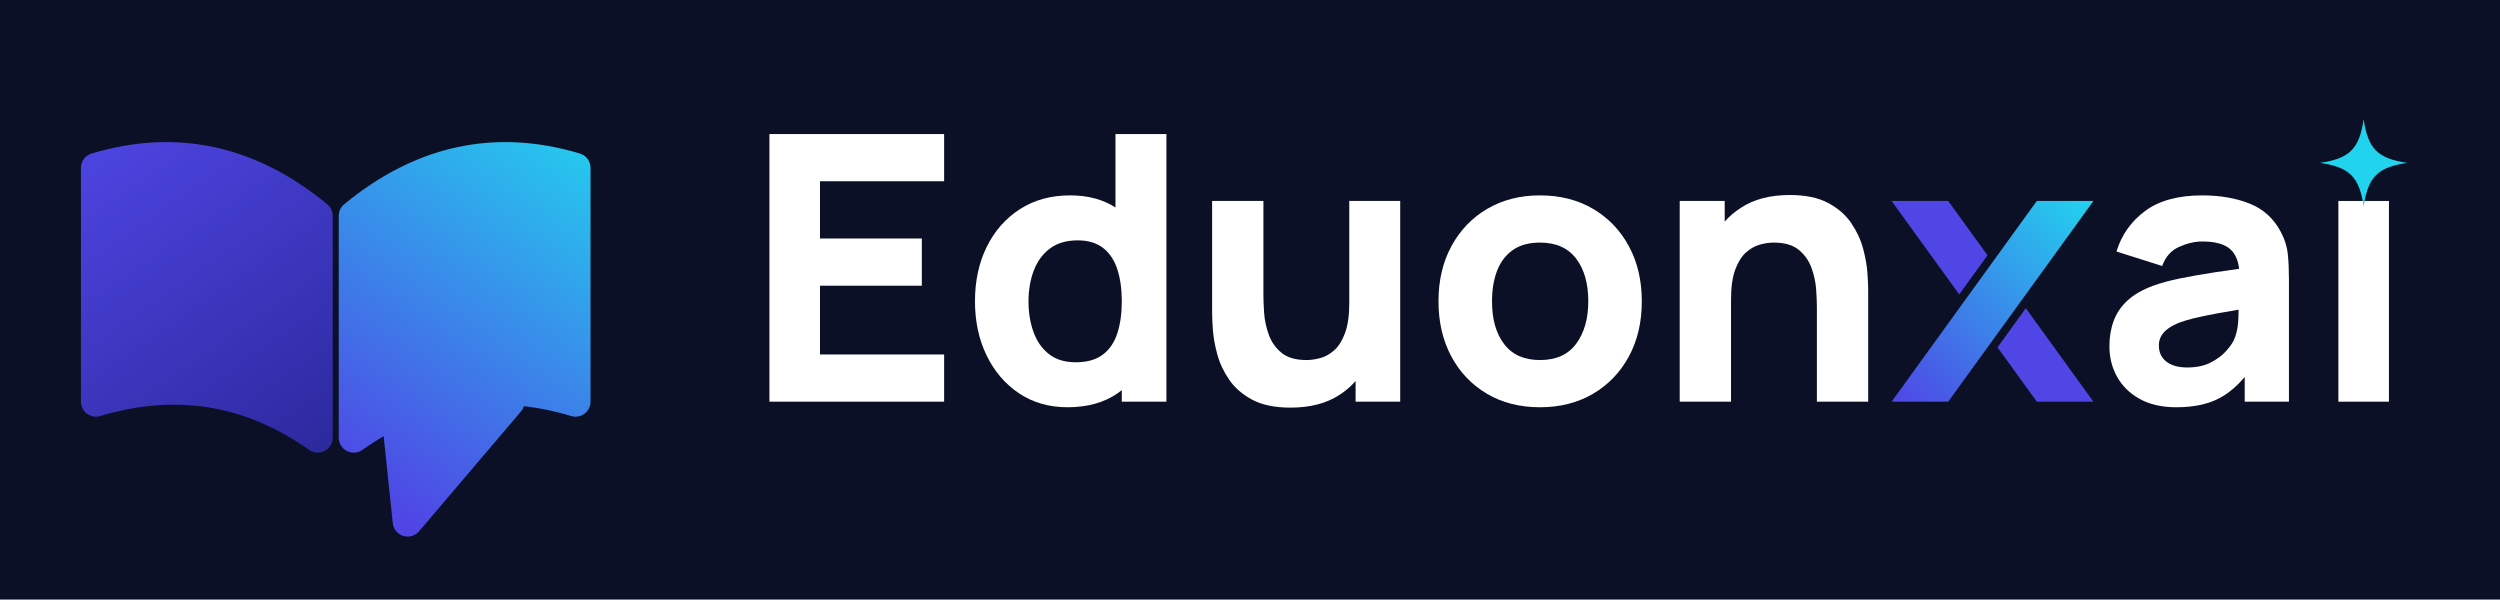
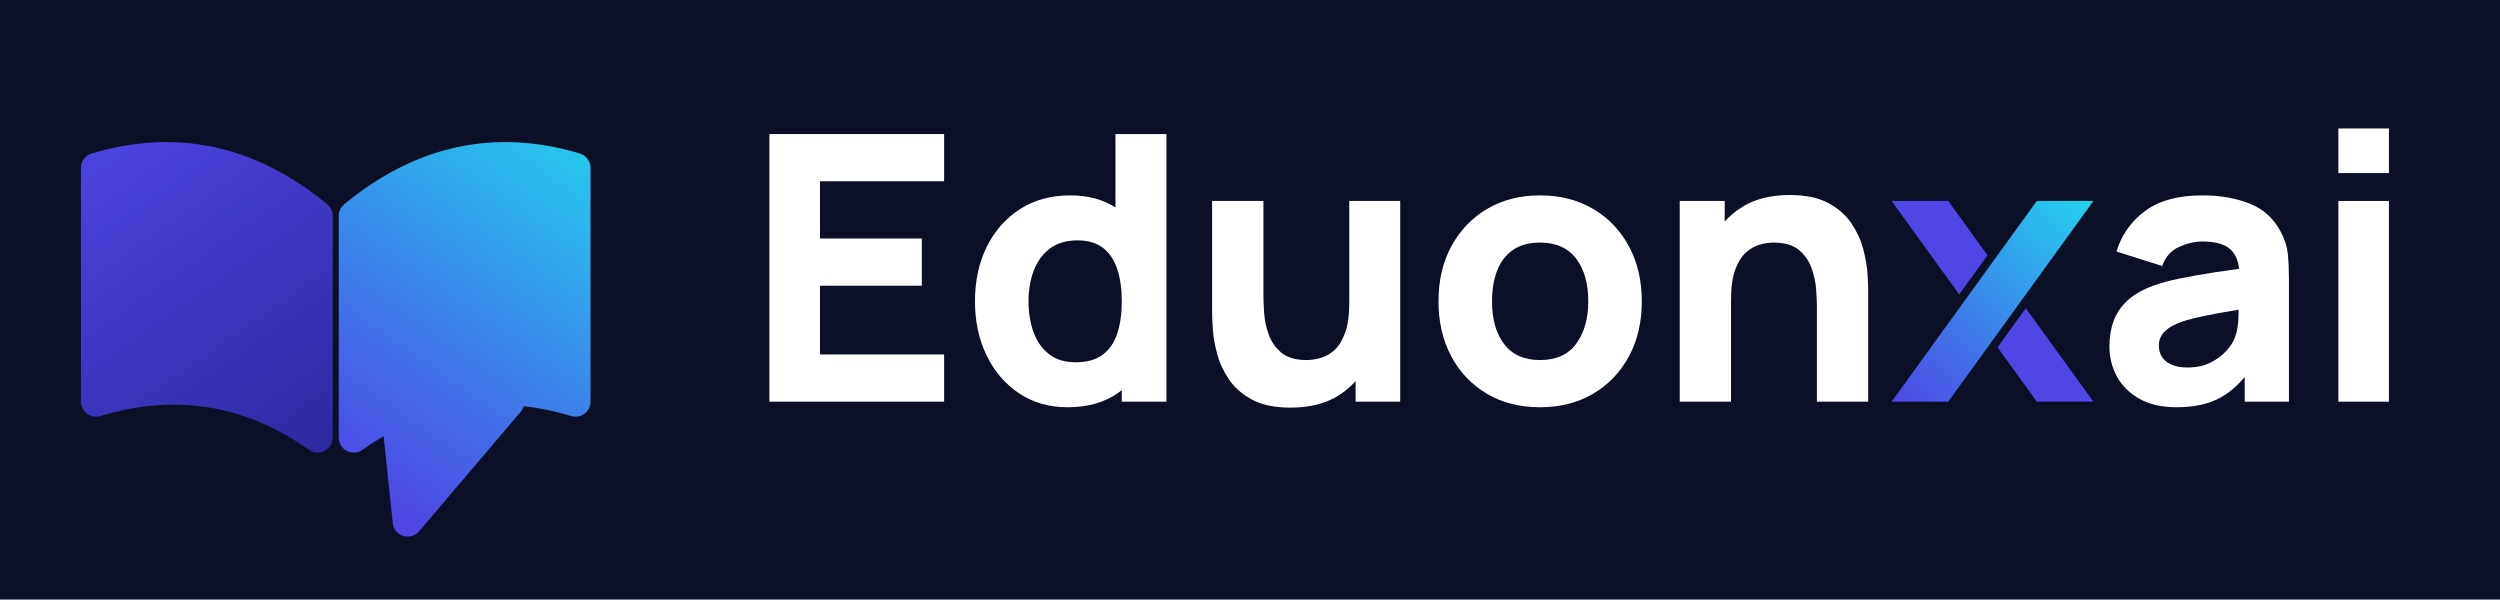
<svg xmlns="http://www.w3.org/2000/svg" viewBox="0 0 417 100" width="1251" height="300" role="img">
  <rect width="417" height="100" fill="#0B1026" />
  <g transform="translate(6 0)">
    <defs>
      <linearGradient id="lFd" x1="8" y1="20" x2="50" y2="80" gradientUnits="userSpaceOnUse">
        <stop offset="0" stop-color="#4F46E5" />
        <stop offset="1" stop-color="#2A2799" />
      </linearGradient>
      <linearGradient id="rFd" x1="52" y1="80" x2="94" y2="20" gradientUnits="userSpaceOnUse">
        <stop offset="0" stop-color="#4F46E5" />
        <stop offset="1" stop-color="#22D3EE" />
      </linearGradient>
    </defs>
    <g stroke-linejoin="round" stroke-width="5">
      <path d="M10 28 Q30 22 47 36 V73 Q30 61 10 67 Z" fill="url(#lFd)" stroke="url(#lFd)" />
      <path d="M90 28 Q70 22 53 36 V73 Q70 61 90 67 Z" fill="url(#rFd)" stroke="url(#rFd)" />
      <path d="M60 68 L62 87 L79 67 Z" fill="url(#rFd)" stroke="url(#rFd)" />
    </g>
  </g>
  <g transform="translate(124 67) scale(0.031 -0.031)">
    <g transform="translate(0 0)">
      <path d="M140 0V1440H1080V1186H412V878H960V624H412V254H1080V0Z" fill="#FFFFFF" />
    </g>
    <g transform="translate(1166 0)">
      <path d="M578 -30Q429 -30 317.0 45.0Q205 120 142.5 249.0Q80 378 80 540Q80 705 143.5 833.5Q207 962 322.0 1036.0Q437 1110 592 1110Q735 1110 836 1045V1440H1110V0H870V62Q859 53 847 45Q739 -30 578 -30ZM622 212Q713 212 767.5 253.0Q822 294 846.0 368.0Q870 442 870.0 540.0Q870 638 846.0 712.0Q822 786 769.5 827.0Q717 868 632 868Q541 868 482.5 823.5Q424 779 396.0 704.5Q368 630 368 540Q368 449 395.0 374.5Q422 300 478.0 256.0Q534 212 622 212Z" fill="#FFFFFF" />
    </g>
    <g transform="translate(2402 0)">
      <path d="M542 -32Q415 -32 335.0 11.0Q255 54 210.5 120.0Q166 186 147.0 257.5Q128 329 124.0 388.0Q120 447 120 474V1080H396V570Q396 533 400.0 475.5Q404 418 425.0 360.0Q446 302 493.5 263.0Q541 224 628 224Q663 224 703.0 235.0Q743 246 778.0 277.5Q813 309 835.5 370.5Q858 432 858 532V1080H1132V0H892V111Q855 69 806 37Q701 -32 542 -32Z" fill="#FFFFFF" />
    </g>
    <g transform="translate(3660 0)">
      <path d="M626 -30Q463 -30 340.0 43.0Q217 116 148.5 244.5Q80 373 80 540Q80 709 150.0 837.5Q220 966 343.0 1038.0Q466 1110 626 1110Q789 1110 912.5 1037.0Q1036 964 1105.0 835.5Q1174 707 1174 540Q1174 372 1104.5 243.5Q1035 115 911.5 42.5Q788 -30 626 -30ZM626 224Q757 224 821.5 312.5Q886 401 886 540Q886 684 820.5 770.0Q755 856 626 856Q537 856 480.0 816.0Q423 776 395.5 705.0Q368 634 368 540Q368 395 433.5 309.5Q499 224 626 224Z" fill="#FFFFFF" />
    </g>
    <g transform="translate(4900 0)">
      <path d="M876 0V510Q876 547 872.0 604.5Q868 662 847.0 720.0Q826 778 778.5 817.0Q731 856 644 856Q609 856 569.0 845.0Q529 834 494.0 802.5Q459 771 436.5 710.0Q414 649 414 548V0H138V1080H380V969Q417 1011 467 1043Q571 1112 730 1112Q857 1112 937.0 1069.0Q1017 1026 1061.5 960.0Q1106 894 1125.0 822.5Q1144 751 1148.0 692.0Q1152 633 1152 606V0Z" fill="#FFFFFF" />
    </g>
    <defs>
      <mask id="mFd" maskUnits="userSpaceOnUse" x="6128" y="-50" width="1186" height="1180">
        <rect x="6128" y="-50" width="1186" height="1180" fill="#fff" />
        <polygon points="6959.36,1080 7264,1080 6482.64,0 6178,0" fill="#000" stroke="#000" stroke-width="87.04" stroke-linejoin="miter" />
      </mask>
      <linearGradient id="xFd" x1="6178" y1="0" x2="7264" y2="1080" gradientUnits="userSpaceOnUse">
        <stop offset="0" stop-color="#4F46E5" />
        <stop offset="1" stop-color="#22D3EE" />
      </linearGradient>
    </defs>
    <polygon points="6178,1080 6482.64,1080 7264,0 6959.36,0" fill="#4F46E5" mask="url(#mFd)" />
    <polygon points="6959.36,1080 7264,1080 6482.64,0 6178,0" fill="url(#xFd)" />
    <g transform="translate(7270 0)">
      <path d="M440 -30Q324 -30 243.5 14.5Q163 59 121.5 133.5Q80 208 80 298Q80 373 103.0 435.0Q126 497 177.5 544.5Q229 592 316 624Q376 646 459.0 663.0Q542 680 647 696Q709 705 778 715Q770 782 734 817Q688 862 580 862Q520 862 455.0 833.0Q390 804 364 730L118 808Q159 942 272.0 1026.0Q385 1110 580 1110Q723 1110 834.0 1066.0Q945 1022 1002 914Q1034 854 1040.0 794.0Q1046 734 1046 660V0H808V133Q744 57 672 19Q580 -30 440 -30ZM498 184Q573 184 624.5 210.5Q676 237 706.5 271.0Q737 305 748 328Q769 372 773 431Q775 466 775 495Q708 483 660 475Q585 461 539.0 450.0Q493 439 458 426Q418 410 393.5 391.5Q369 373 357.5 351.0Q346 329 346 302Q346 265 364.5 238.5Q383 212 417.0 198.0Q451 184 498 184Z" fill="#FFFFFF" />
    </g>
-     <rect x="8582.0" y="0" width="272" height="1080" fill="#FFFFFF" />
-     <path transform="translate(8718.0 1285) scale(235)" d="M0 -1 C0.1 -0.32 0.32 -0.1 1 0 C0.32 0.1 0.1 0.32 0 1 C-0.1 0.32 -0.32 0.1 -1 0 C-0.32 -0.1 -0.1 -0.32 0 -1 Z" fill="#22D3EE" />
+     <g transform="translate(8422 0)">
+       <path d="M160 1230V1470H432V1230ZM160 0V1080H432V0Z" fill="#FFFFFF" />
+     </g>
  </g>
</svg>
